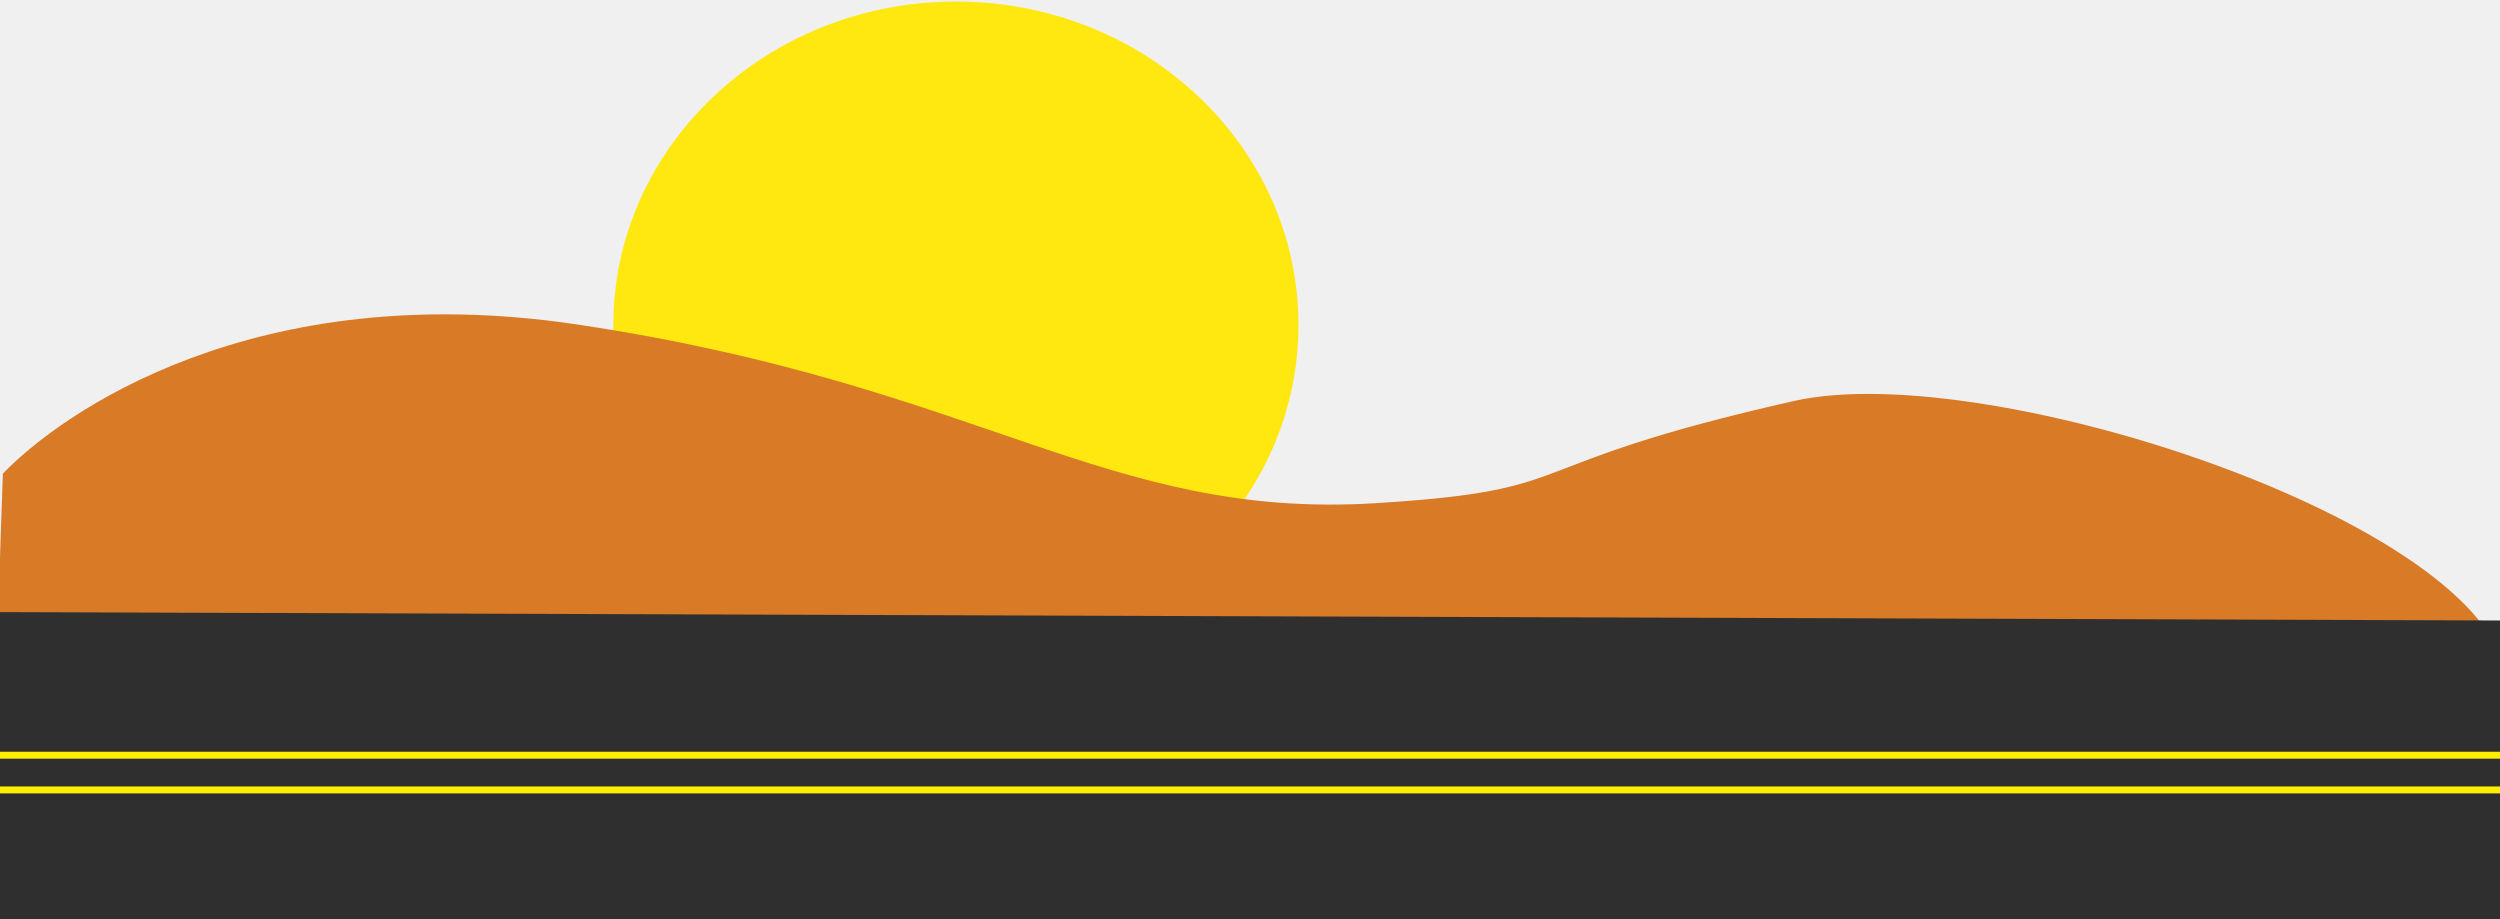
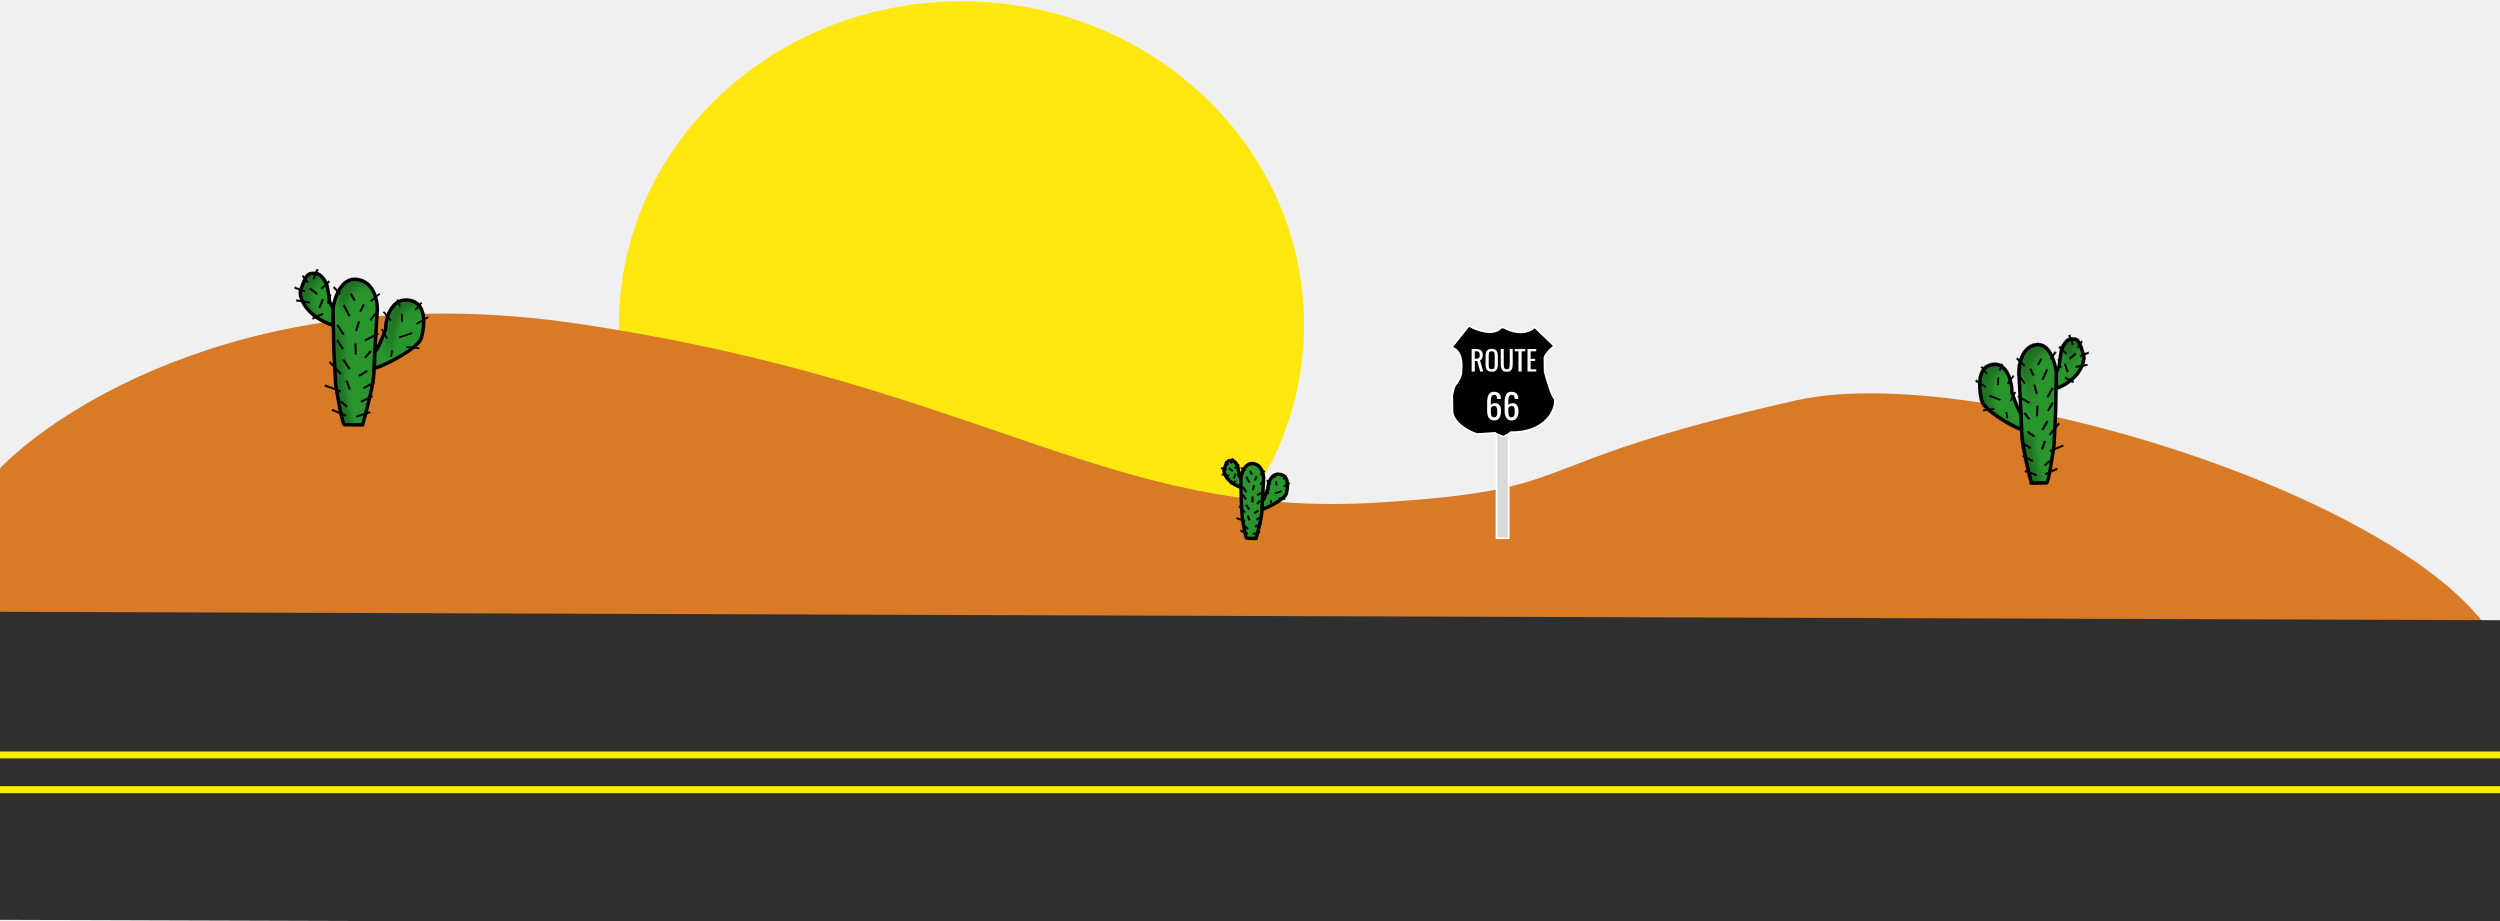
- <svg xmlns="http://www.w3.org/2000/svg" width="1440" height="529" viewBox="0 0 1440 529" fill="none">
-   <g filter="url(#filter0_b_142_58)">
-     <ellipse cx="550.596" cy="187.237" rx="197.318" ry="186.349" transform="rotate(-0.213585 550.596 187.237)" fill="#FFE710" />
+ <svg xmlns="http://www.w3.org/2000/svg" width="1440" height="530" viewBox="0 0 1440 530" fill="none">
+   <g filter="url(#filter0_b_184_26)">
+     <ellipse cx="553.791" cy="187.084" rx="197.318" ry="186.349" transform="rotate(-0.213585 553.791 187.084)" fill="#FFE710" />
  </g>
-   <path d="M332.515 186.911C146.043 158.997 35.002 238.192 1.646 272.808L-2 379.242L1443.7 395.395C1444.64 305.133 1146.74 205.308 1033.14 231.002C866.453 268.705 915.86 282.237 792.178 289.841C636.851 299.389 565.605 221.804 332.515 186.911Z" fill="#D97A27" />
-   <rect x="-17.6" y="352.509" width="1461.85" height="177.417" transform="rotate(0.192383 -17.6001 352.509)" fill="#2F2F2F" />
-   <path d="M1446.5 435H7.5H-5.5V455H1446.5V435Z" stroke="#FFEE00" stroke-width="4" />
+   <path d="M333.711 186.575C147.239 158.66 32.552 235.884 -0.804 270.5L-0.804 378.905L1444.9 395.058C1445.84 304.796 1147.93 204.972 1034.34 230.665C867.649 268.368 917.056 281.9 793.374 289.504C638.047 299.052 566.801 221.467 333.711 186.575Z" fill="#D97A27" />
+   <rect x="-14.404" y="352.356" width="1461.85" height="177.417" transform="rotate(0.192383 -14.4043 352.356)" fill="#2F2F2F" />
+   <path d="M1449.7 434.847H10.696H-2.304V454.847H1449.7V434.847Z" stroke="#FFEE00" stroke-width="4" />
+   <path d="M861.226 249.365L865.394 253.231L870.13 248.972C889.984 249.239 896.401 236.195 895.557 229.848C893.682 228.2 890.877 218.585 889.708 213.984L889.63 206.93C888.988 204.848 893.087 200.962 895.217 199.28L884.01 188.45C878.088 193.752 869.685 190.812 866.224 188.679L864.677 188.699C860.353 193.981 849.652 189.938 846.102 187.632L836.186 200.041C843.951 202.815 841.495 213.821 841.762 214.602C842.028 215.382 840.27 219.586 838.741 221.173C837.517 222.443 836.733 226.077 836.493 227.735L836.578 235.311C835.839 243.055 845.66 248.347 850.663 250.024L861.226 249.365Z" fill="black" stroke="white" />
+   <path d="M847.664 214V201.04H850.272C851.136 201.04 851.851 201.157 852.416 201.392C852.982 201.616 853.398 201.984 853.664 202.496C853.942 202.997 854.08 203.659 854.08 204.48C854.08 204.981 854.027 205.44 853.92 205.856C853.814 206.261 853.643 206.608 853.408 206.896C853.174 207.173 852.864 207.376 852.48 207.504L854.32 214H852.576L850.88 207.92H849.472V214H847.664ZM849.472 206.624H850.16C850.672 206.624 851.088 206.56 851.408 206.432C851.728 206.304 851.963 206.085 852.112 205.776C852.262 205.467 852.336 205.035 852.336 204.48C852.336 203.723 852.198 203.179 851.92 202.848C851.643 202.507 851.094 202.336 850.272 202.336H849.472V206.624ZM859.226 214.144C858.352 214.144 857.653 213.973 857.13 213.632C856.608 213.291 856.234 212.805 856.01 212.176C855.786 211.536 855.674 210.789 855.674 209.936V205.024C855.674 204.171 855.786 203.44 856.01 202.832C856.245 202.213 856.618 201.744 857.13 201.424C857.653 201.093 858.352 200.928 859.226 200.928C860.101 200.928 860.794 201.093 861.306 201.424C861.818 201.755 862.186 202.224 862.41 202.832C862.645 203.44 862.762 204.171 862.762 205.024V209.952C862.762 210.795 862.645 211.531 862.41 212.16C862.186 212.789 861.818 213.28 861.306 213.632C860.794 213.973 860.101 214.144 859.226 214.144ZM859.226 212.72C859.706 212.72 860.069 212.624 860.314 212.432C860.56 212.229 860.725 211.952 860.81 211.6C860.896 211.237 860.938 210.816 860.938 210.336V204.656C860.938 204.176 860.896 203.765 860.81 203.424C860.725 203.072 860.56 202.805 860.314 202.624C860.069 202.432 859.706 202.336 859.226 202.336C858.746 202.336 858.378 202.432 858.122 202.624C857.877 202.805 857.712 203.072 857.626 203.424C857.541 203.765 857.498 204.176 857.498 204.656V210.336C857.498 210.816 857.541 211.237 857.626 211.6C857.712 211.952 857.877 212.229 858.122 212.432C858.378 212.624 858.746 212.72 859.226 212.72ZM867.883 214.144C866.945 214.144 866.225 213.957 865.723 213.584C865.222 213.211 864.881 212.688 864.699 212.016C864.518 211.333 864.427 210.539 864.427 209.632V201.04H866.155V209.712C866.155 210.267 866.193 210.773 866.267 211.232C866.342 211.691 866.502 212.053 866.747 212.32C867.003 212.587 867.382 212.72 867.883 212.72C868.395 212.72 868.774 212.587 869.019 212.32C869.265 212.053 869.425 211.691 869.499 211.232C869.574 210.773 869.611 210.267 869.611 209.712V201.04H871.323V209.632C871.323 210.539 871.233 211.333 871.051 212.016C870.87 212.688 870.529 213.211 870.027 213.584C869.537 213.957 868.822 214.144 867.883 214.144ZM874.651 214V202.384H872.459V201.04H878.587V202.384H876.459V214H874.651ZM879.836 214V201.04H884.86V202.384H881.644V206.672H884.252V207.952H881.644V212.704H884.892V214H879.836Z" fill="white" />
+   <path d="M860.581 242.18C859.648 242.18 858.888 241.947 858.301 241.48C857.715 241 857.281 240.36 857.001 239.56C856.735 238.747 856.601 237.847 856.601 236.86V231.4C856.601 230.347 856.721 229.387 856.961 228.52C857.201 227.653 857.608 226.96 858.181 226.44C858.768 225.92 859.568 225.66 860.581 225.66C861.421 225.66 862.128 225.813 862.701 226.12C863.288 226.427 863.735 226.873 864.041 227.46C864.361 228.047 864.528 228.76 864.541 229.6C864.541 229.627 864.541 229.667 864.541 229.72C864.555 229.76 864.561 229.8 864.561 229.84H862.401C862.401 229.053 862.275 228.453 862.021 228.04C861.768 227.627 861.288 227.42 860.581 227.42C860.195 227.42 859.861 227.547 859.581 227.8C859.301 228.04 859.088 228.413 858.941 228.92C858.808 229.427 858.741 230.08 858.741 230.88V233.34C858.955 233.007 859.255 232.74 859.641 232.54C860.041 232.327 860.528 232.22 861.101 232.22C861.995 232.22 862.695 232.413 863.201 232.8C863.708 233.187 864.068 233.733 864.281 234.44C864.495 235.133 864.601 235.953 864.601 236.9C864.601 237.873 864.468 238.76 864.201 239.56C863.935 240.36 863.508 241 862.921 241.48C862.335 241.947 861.555 242.18 860.581 242.18ZM860.581 240.4C861.061 240.4 861.435 240.267 861.701 240C861.968 239.72 862.155 239.353 862.261 238.9C862.381 238.447 862.441 237.953 862.441 237.42C862.441 236.78 862.408 236.187 862.341 235.64C862.288 235.093 862.135 234.66 861.881 234.34C861.628 234.007 861.195 233.84 860.581 233.84C860.288 233.84 860.021 233.893 859.781 234C859.541 234.107 859.335 234.247 859.161 234.42C858.988 234.58 858.848 234.753 858.741 234.94V237.36C858.741 237.907 858.795 238.413 858.901 238.88C859.021 239.347 859.215 239.72 859.481 240C859.748 240.267 860.115 240.4 860.581 240.4ZM870.64 242.18C869.707 242.18 868.947 241.947 868.36 241.48C867.773 241 867.34 240.36 867.06 239.56C866.793 238.747 866.66 237.847 866.66 236.86V231.4C866.66 230.347 866.78 229.387 867.02 228.52C867.26 227.653 867.667 226.96 868.24 226.44C868.827 225.92 869.627 225.66 870.64 225.66C871.48 225.66 872.187 225.813 872.76 226.12C873.347 226.427 873.793 226.873 874.1 227.46C874.42 228.047 874.587 228.76 874.6 229.6C874.6 229.627 874.6 229.667 874.6 229.72C874.613 229.76 874.62 229.8 874.62 229.84H872.46C872.46 229.053 872.333 228.453 872.08 228.04C871.827 227.627 871.347 227.42 870.64 227.42C870.253 227.42 869.92 227.547 869.64 227.8C869.36 228.04 869.147 228.413 869 228.92C868.867 229.427 868.8 230.08 868.8 230.88V233.34C869.013 233.007 869.313 232.74 869.7 232.54C870.1 232.327 870.587 232.22 871.16 232.22C872.053 232.22 872.753 232.413 873.26 232.8C873.767 233.187 874.127 233.733 874.34 234.44C874.553 235.133 874.66 235.953 874.66 236.9C874.66 237.873 874.527 238.76 874.26 239.56C873.993 240.36 873.567 241 872.98 241.48C872.393 241.947 871.613 242.18 870.64 242.18ZM870.64 240.4C871.12 240.4 871.493 240.267 871.76 240C872.027 239.72 872.213 239.353 872.32 238.9C872.44 238.447 872.5 237.953 872.5 237.42C872.5 236.78 872.467 236.187 872.4 235.64C872.347 235.093 872.193 234.66 871.94 234.34C871.687 234.007 871.253 233.84 870.64 233.84C870.347 233.84 870.08 233.893 869.84 234C869.6 234.107 869.393 234.247 869.22 234.42C869.047 234.58 868.907 234.753 868.8 234.94V237.36C868.8 237.907 868.853 238.413 868.96 238.88C869.08 239.347 869.273 239.72 869.54 240C869.807 240.267 870.173 240.4 870.64 240.4Z" fill="white" />
+   <path d="M866 251.5L862 250V310H869V250L866 251.5Z" fill="#D9D9D9" stroke="white" />
+   <g filter="url(#filter1_i_184_26)">
+     <path d="M1178.89 278.147L1170.07 278.223C1168.26 271.028 1164.63 255.333 1164.58 250.106C1164.57 248 1164.38 243.459 1164.12 238.169L1164.28 247.405C1157.55 244.834 1142.89 236.097 1141.52 230.701C1139.8 223.957 1138.42 209.999 1149.07 209.908C1155.96 209.849 1158.99 219.812 1158.86 226.047C1160.22 230.091 1163.18 238.177 1164.12 238.169C1163.75 230.329 1163.23 220.845 1162.91 215.197C1162.77 210.317 1164.49 200.178 1172.42 198.669C1180.35 197.159 1183.73 208.636 1184.42 214.563L1186.05 210.944C1186.39 208.238 1187.13 202.644 1187.35 201.921C1187.62 201.017 1189.5 195.594 1193.09 195.338C1196.12 195.312 1197.5 194.85 1200.35 205.415C1200.56 209.393 1197.26 218.824 1184.5 223.8L1184.42 214.563L1184.06 236.646L1183.12 256.481C1182.08 263.7 1179.78 278.14 1178.89 278.147Z" fill="#29962D" />
+     <path d="M1184.42 214.563C1183.73 208.636 1180.35 197.159 1172.42 198.669C1164.49 200.178 1162.77 210.317 1162.91 215.197C1163.23 220.845 1163.75 230.329 1164.12 238.169M1184.42 214.563L1184.06 236.646L1183.12 256.481C1182.08 263.7 1179.78 278.14 1178.89 278.147L1170.07 278.223C1168.26 271.028 1164.63 255.333 1164.58 250.106C1164.57 248 1164.38 243.459 1164.12 238.169M1184.42 214.563L1186.05 210.944C1186.39 208.238 1187.13 202.644 1187.35 201.921C1187.62 201.017 1189.5 195.594 1193.09 195.338C1196.12 195.312 1197.5 194.85 1200.35 205.415C1200.56 209.393 1197.26 218.824 1184.5 223.8L1184.42 214.563ZM1164.12 238.169C1163.18 238.177 1160.22 230.091 1158.86 226.047C1158.99 219.812 1155.96 209.849 1149.07 209.908C1138.42 209.999 1139.8 223.957 1141.52 230.701C1142.89 236.097 1157.55 244.834 1164.28 247.405L1164.12 238.169Z" stroke="black" stroke-width="2" />
+     <g filter="url(#filter2_i_184_26)">
+       <path d="M1184.04 202.85L1181.04 206.706M1175.8 206.526L1173.9 210.147M1169.5 212.437L1171.19 216.253M1179.16 212.805L1176.45 218.687M1171.79 221.656L1173.21 226.825M1182.29 223.594L1179.3 228.801M1162.46 228.269L1168.84 232.045M1173.55 233.807L1173.32 239.667M1182.36 231.929L1179.64 236.684M1166.13 237.926L1168.92 241.507M1179.42 242.544L1176.42 247.526M1186.05 243.839L1180.59 250.42M1188.37 256.662L1180.67 259.882M1177.86 254.048L1176.24 258.793M1167.88 248.726L1171.77 251.396M1164.35 254.839L1169.62 258.174M1165.24 262.492L1170.78 265.599M1180.44 265.517L1177.7 268.244M1184.89 269.985L1178.02 273.198M1166.42 271.269L1173.06 273.691M1191.96 193.094L1193.94 198.485M1199.17 196.638L1196.71 200.264M1186.22 199.677L1190.12 203.7M1192.08 206.612L1195.64 203.652M1185.73 206.891L1186.88 211.838M1189.34 209.564L1191.04 214.281M1195.7 211.312L1202.32 210.129M1198.14 205.208L1203.08 203.138M1189.41 217.449L1194.4 220.11" stroke="black" />
+     </g>
+     <path d="M1145.91 227.96L1152.27 230.384M1160.79 225.805L1158.07 231.01M1142.39 236.326L1148.73 235.596M1155.64 237.34L1156.23 240.939M1151.06 217.326L1150.82 221.834M1138.11 219.239L1143.93 223.02M1141.35 211.326L1144.42 215.355M1153.2 209.647L1151.85 213.489M1159.88 216.35L1156.33 221.111M1162.35 215.202L1166.27 221.027M1161.73 206.42L1166.18 210.663" stroke="black" />
+   </g>
+   <g filter="url(#filter3_i_184_26)">
+     <path d="M198.377 244.658L208.838 244.737C210.982 237.162 215.282 220.635 215.335 215.131C215.356 212.913 215.579 208.132 215.88 202.561L215.689 212.287C223.671 209.58 241.044 200.38 242.668 194.698C244.698 187.596 246.344 172.9 233.724 172.804C225.551 172.742 221.963 183.233 222.118 189.797C220.507 194.056 217.004 202.57 215.88 202.561C216.325 194.307 216.941 184.32 217.323 178.373C217.482 173.234 215.448 162.559 206.047 160.969C196.646 159.379 192.65 171.464 191.828 177.705L189.903 173.895C189.494 171.045 188.613 165.154 188.359 164.393C188.041 163.442 185.808 157.731 181.56 157.462C177.964 157.434 176.334 156.948 172.957 168.072C172.699 172.262 176.614 182.192 191.734 187.432L191.828 177.705L192.258 200.958L193.365 221.844C194.6 229.445 197.331 244.65 198.377 244.658Z" fill="#29962D" />
+   </g>
+   <path d="M191.828 177.705C192.65 171.464 196.646 159.379 206.047 160.969C215.448 162.559 217.482 173.234 217.323 178.373C216.941 184.32 216.325 194.307 215.88 202.561M191.828 177.705L192.258 200.958L193.365 221.844C194.6 229.445 197.331 244.65 198.377 244.658L208.838 244.737C210.982 237.162 215.282 220.635 215.335 215.131C215.356 212.913 215.579 208.132 215.88 202.561M191.828 177.705L189.903 173.895C189.494 171.045 188.613 165.154 188.359 164.393C188.041 163.442 185.808 157.731 181.56 157.462C177.964 157.434 176.334 156.948 172.957 168.072C172.699 172.262 176.614 182.192 191.734 187.432L191.828 177.705ZM215.88 202.561C217.004 202.57 220.507 194.056 222.118 189.797C221.963 183.233 225.551 172.742 233.724 172.804C246.344 172.9 244.698 187.596 242.668 194.698C241.044 200.38 223.671 209.58 215.689 212.287L215.88 202.561Z" stroke="black" stroke-width="2" />
+   <g filter="url(#filter4_i_184_26)">
+     <path d="M192.274 165.372L195.831 169.432M202.045 169.242L204.297 173.055M209.505 175.467L207.505 179.485M198.058 175.854L201.268 182.047M206.796 185.173L205.109 190.617M194.353 187.214L197.896 192.697M217.846 192.137L210.288 196.113M204.712 197.969L204.979 204.139M194.268 195.991L197.49 200.998M213.498 202.306L210.192 206.076M197.757 207.168L201.303 212.415M189.897 208.532L196.37 215.461M187.152 222.034L196.274 225.425M199.602 219.282L201.516 224.278M211.427 213.678L206.822 216.49M215.615 220.115L209.369 223.626M214.557 228.173L207.986 231.445M196.544 231.358L199.786 234.229M191.267 236.063L199.409 239.446M213.16 237.415L205.289 239.965M182.891 155.099L180.548 160.775M174.355 158.83L177.26 162.648M189.691 162.031L185.072 166.266M182.754 169.333L178.534 166.216M190.271 169.627L188.913 174.836M185.994 172.441L183.985 177.408M178.456 174.282L170.622 173.036M175.576 167.855L169.712 165.675M185.914 180.744L180.002 183.546" stroke="black" />
+   </g>
+   <path d="M237.465 191.812L229.921 194.364M219.832 189.543L223.049 195.024M241.631 200.621L234.119 199.853M225.927 201.688L225.237 205.479M231.361 180.615L231.642 185.362M246.708 182.629L239.804 186.61M242.865 174.297L239.228 178.539M228.823 172.529L230.419 176.575M220.908 179.587L225.111 184.601M217.977 178.378L213.341 184.511M218.72 169.131L213.446 173.599" stroke="black" />
+   <path d="M718.096 310.075L723.472 310.116C724.574 306.223 726.784 297.73 726.811 294.902C726.822 293.762 726.937 291.305 727.091 288.442L726.993 293.44C731.095 292.049 740.023 287.321 740.858 284.401C741.901 280.751 742.747 273.199 736.261 273.15C732.061 273.118 730.217 278.509 730.297 281.883C729.469 284.071 727.669 288.446 727.091 288.442C727.32 284.2 727.636 279.068 727.833 276.012C727.914 273.371 726.869 267.885 722.038 267.068C717.207 266.251 715.153 272.461 714.731 275.668L713.741 273.71C713.531 272.246 713.079 269.219 712.948 268.827C712.785 268.338 711.637 265.404 709.454 265.265C707.606 265.251 706.768 265.001 705.033 270.718C704.9 272.871 706.912 277.974 714.682 280.667L714.731 275.668L714.952 287.618L715.521 298.352C716.155 302.258 717.559 310.071 718.096 310.075Z" fill="#29962D" />
+   <path d="M714.731 275.668C715.153 272.461 717.207 266.251 722.038 267.068C726.869 267.885 727.914 273.371 727.833 276.012C727.636 279.068 727.32 284.2 727.091 288.442M714.731 275.668L714.952 287.618L715.521 298.352C716.155 302.258 717.559 310.071 718.096 310.075L723.472 310.116C724.574 306.223 726.784 297.73 726.811 294.902C726.822 293.762 726.937 291.305 727.091 288.442M714.731 275.668L713.741 273.71C713.531 272.246 713.079 269.219 712.948 268.827C712.785 268.338 711.637 265.404 709.454 265.265C707.606 265.251 706.768 265.001 705.033 270.718C704.9 272.871 706.912 277.974 714.682 280.667L714.731 275.668ZM727.091 288.442C727.669 288.446 729.469 284.071 730.297 281.883C730.217 278.509 732.061 273.118 736.261 273.15C742.747 273.199 741.901 280.751 740.858 284.401C740.023 287.321 731.095 292.049 726.993 293.44L727.091 288.442Z" stroke="black" stroke-width="2" />
+   <g filter="url(#filter5_i_184_26)">
+     <path d="M714.961 269.33L716.789 271.417M719.982 271.319L721.139 273.278M723.816 274.518L722.788 276.583M717.933 274.717L719.583 277.9M722.424 279.506L721.557 282.304M716.029 280.555L717.85 283.373M728.102 283.085L724.218 285.128M721.352 286.082L721.49 289.253M715.985 285.066L717.641 287.638M725.867 288.311L724.169 290.248M717.778 290.809L719.601 293.505M713.739 291.51L717.065 295.071M712.328 298.449L717.016 300.191M718.727 297.035L719.71 299.602M724.803 294.155L722.437 295.6M726.956 297.463L723.746 299.267M726.412 301.604L723.035 303.285M717.155 303.241L718.821 304.716M714.443 305.658L718.627 307.397M725.694 306.353L721.649 307.664M710.139 264.051L708.935 266.968M705.752 265.968L707.245 267.93M713.633 267.613L711.26 269.79M710.068 271.366L707.9 269.764M713.932 271.517L713.234 274.194M711.733 272.963L710.701 275.516M707.86 273.909L703.833 273.269M706.379 270.606L703.366 269.486M711.692 277.23L708.654 278.67" stroke="black" />
+   </g>
+   <path d="M738.184 282.918L734.307 284.229M729.123 281.752L730.776 284.568M740.325 287.445L736.464 287.05M732.255 287.993L731.9 289.941M735.047 277.164L735.192 279.603M742.934 278.199L739.386 280.245M740.959 273.917L739.09 276.097M733.743 273.008L734.563 275.087M729.676 276.635L731.835 279.212M728.17 276.014L725.787 279.166M728.551 271.262L725.841 273.558" stroke="black" />
  <defs>
-     <filter id="filter0_b_142_58" x="349.277" y="-3.113" width="402.637" height="380.699" filterUnits="userSpaceOnUse" color-interpolation-filters="sRGB">
+     <filter id="filter0_b_184_26" x="352.473" y="-3.266" width="402.636" height="380.699" filterUnits="userSpaceOnUse" color-interpolation-filters="sRGB">
      <feFlood flood-opacity="0" result="BackgroundImageFix" />
      <feGaussianBlur in="BackgroundImageFix" stdDeviation="2" />
-       <feComposite in2="SourceAlpha" operator="in" result="effect1_backgroundBlur_142_58" />
-       <feBlend mode="normal" in="SourceGraphic" in2="effect1_backgroundBlur_142_58" result="shape" />
+       <feComposite in2="SourceAlpha" operator="in" result="effect1_backgroundBlur_184_26" />
+       <feBlend mode="normal" in="SourceGraphic" in2="effect1_backgroundBlur_184_26" result="shape" />
+     </filter>
+     <filter id="filter1_i_184_26" x="1137.84" y="192.922" width="69.441" height="90.307" filterUnits="userSpaceOnUse" color-interpolation-filters="sRGB">
+       <feFlood flood-opacity="0" result="BackgroundImageFix" />
+       <feBlend mode="normal" in="SourceGraphic" in2="BackgroundImageFix" result="shape" />
+       <feColorMatrix in="SourceAlpha" type="matrix" values="0 0 0 0 0 0 0 0 0 0 0 0 0 0 0 0 0 0 127 0" result="hardAlpha" />
+       <feOffset dx="8" dy="4" />
+       <feGaussianBlur stdDeviation="2" />
+       <feComposite in2="hardAlpha" operator="arithmetic" k2="-1" k3="1" />
+       <feColorMatrix type="matrix" values="0 0 0 0 0 0 0 0 0 0 0 0 0 0 0 0 0 0 0.25 0" />
+       <feBlend mode="normal" in2="shape" result="effect1_innerShadow_184_26" />
+     </filter>
+     <filter id="filter2_i_184_26" x="1160.21" y="192.922" width="43.067" height="85.239" filterUnits="userSpaceOnUse" color-interpolation-filters="sRGB">
+       <feFlood flood-opacity="0" result="BackgroundImageFix" />
+       <feBlend mode="normal" in="SourceGraphic" in2="BackgroundImageFix" result="shape" />
+       <feColorMatrix in="SourceAlpha" type="matrix" values="0 0 0 0 0 0 0 0 0 0 0 0 0 0 0 0 0 0 127 0" result="hardAlpha" />
+       <feOffset dx="-2" dy="4" />
+       <feGaussianBlur stdDeviation="2" />
+       <feComposite in2="hardAlpha" operator="arithmetic" k2="-1" k3="1" />
+       <feColorMatrix type="matrix" values="0 0 0 0 0 0 0 0 0 0 0 0 0 0 0 0 0 0 0.25 0" />
+       <feBlend mode="normal" in2="shape" result="effect1_innerShadow_184_26" />
+     </filter>
+     <filter id="filter3_i_184_26" x="171.945" y="156.449" width="77.119" height="93.294" filterUnits="userSpaceOnUse" color-interpolation-filters="sRGB">
+       <feFlood flood-opacity="0" result="BackgroundImageFix" />
+       <feBlend mode="normal" in="SourceGraphic" in2="BackgroundImageFix" result="shape" />
+       <feColorMatrix in="SourceAlpha" type="matrix" values="0 0 0 0 0 0 0 0 0 0 0 0 0 0 0 0 0 0 127 0" result="hardAlpha" />
+       <feOffset dx="6" dy="4" />
+       <feGaussianBlur stdDeviation="2" />
+       <feComposite in2="hardAlpha" operator="arithmetic" k2="-1" k3="1" />
+       <feColorMatrix type="matrix" values="0 0 0 0 0 0 0 0 0 0 0 0 0 0 0 0 0 0 0.25 0" />
+       <feBlend mode="normal" in2="shape" result="effect1_innerShadow_184_26" />
+     </filter>
+     <filter id="filter4_i_184_26" x="167.537" y="154.909" width="50.541" height="89.531" filterUnits="userSpaceOnUse" color-interpolation-filters="sRGB">
+       <feFlood flood-opacity="0" result="BackgroundImageFix" />
+       <feBlend mode="normal" in="SourceGraphic" in2="BackgroundImageFix" result="shape" />
+       <feColorMatrix in="SourceAlpha" type="matrix" values="0 0 0 0 0 0 0 0 0 0 0 0 0 0 0 0 0 0 127 0" result="hardAlpha" />
+       <feOffset dx="-2" dy="4" />
+       <feGaussianBlur stdDeviation="2" />
+       <feComposite in2="hardAlpha" operator="arithmetic" k2="-1" k3="1" />
+       <feColorMatrix type="matrix" values="0 0 0 0 0 0 0 0 0 0 0 0 0 0 0 0 0 0 0.25 0" />
+       <feBlend mode="normal" in2="shape" result="effect1_innerShadow_184_26" />
+     </filter>
+     <filter id="filter5_i_184_26" x="701.191" y="263.861" width="27.143" height="48.278" filterUnits="userSpaceOnUse" color-interpolation-filters="sRGB">
+       <feFlood flood-opacity="0" result="BackgroundImageFix" />
+       <feBlend mode="normal" in="SourceGraphic" in2="BackgroundImageFix" result="shape" />
+       <feColorMatrix in="SourceAlpha" type="matrix" values="0 0 0 0 0 0 0 0 0 0 0 0 0 0 0 0 0 0 127 0" result="hardAlpha" />
+       <feOffset dx="-2" dy="4" />
+       <feGaussianBlur stdDeviation="2" />
+       <feComposite in2="hardAlpha" operator="arithmetic" k2="-1" k3="1" />
+       <feColorMatrix type="matrix" values="0 0 0 0 0 0 0 0 0 0 0 0 0 0 0 0 0 0 0.25 0" />
+       <feBlend mode="normal" in2="shape" result="effect1_innerShadow_184_26" />
    </filter>
  </defs>
</svg>
